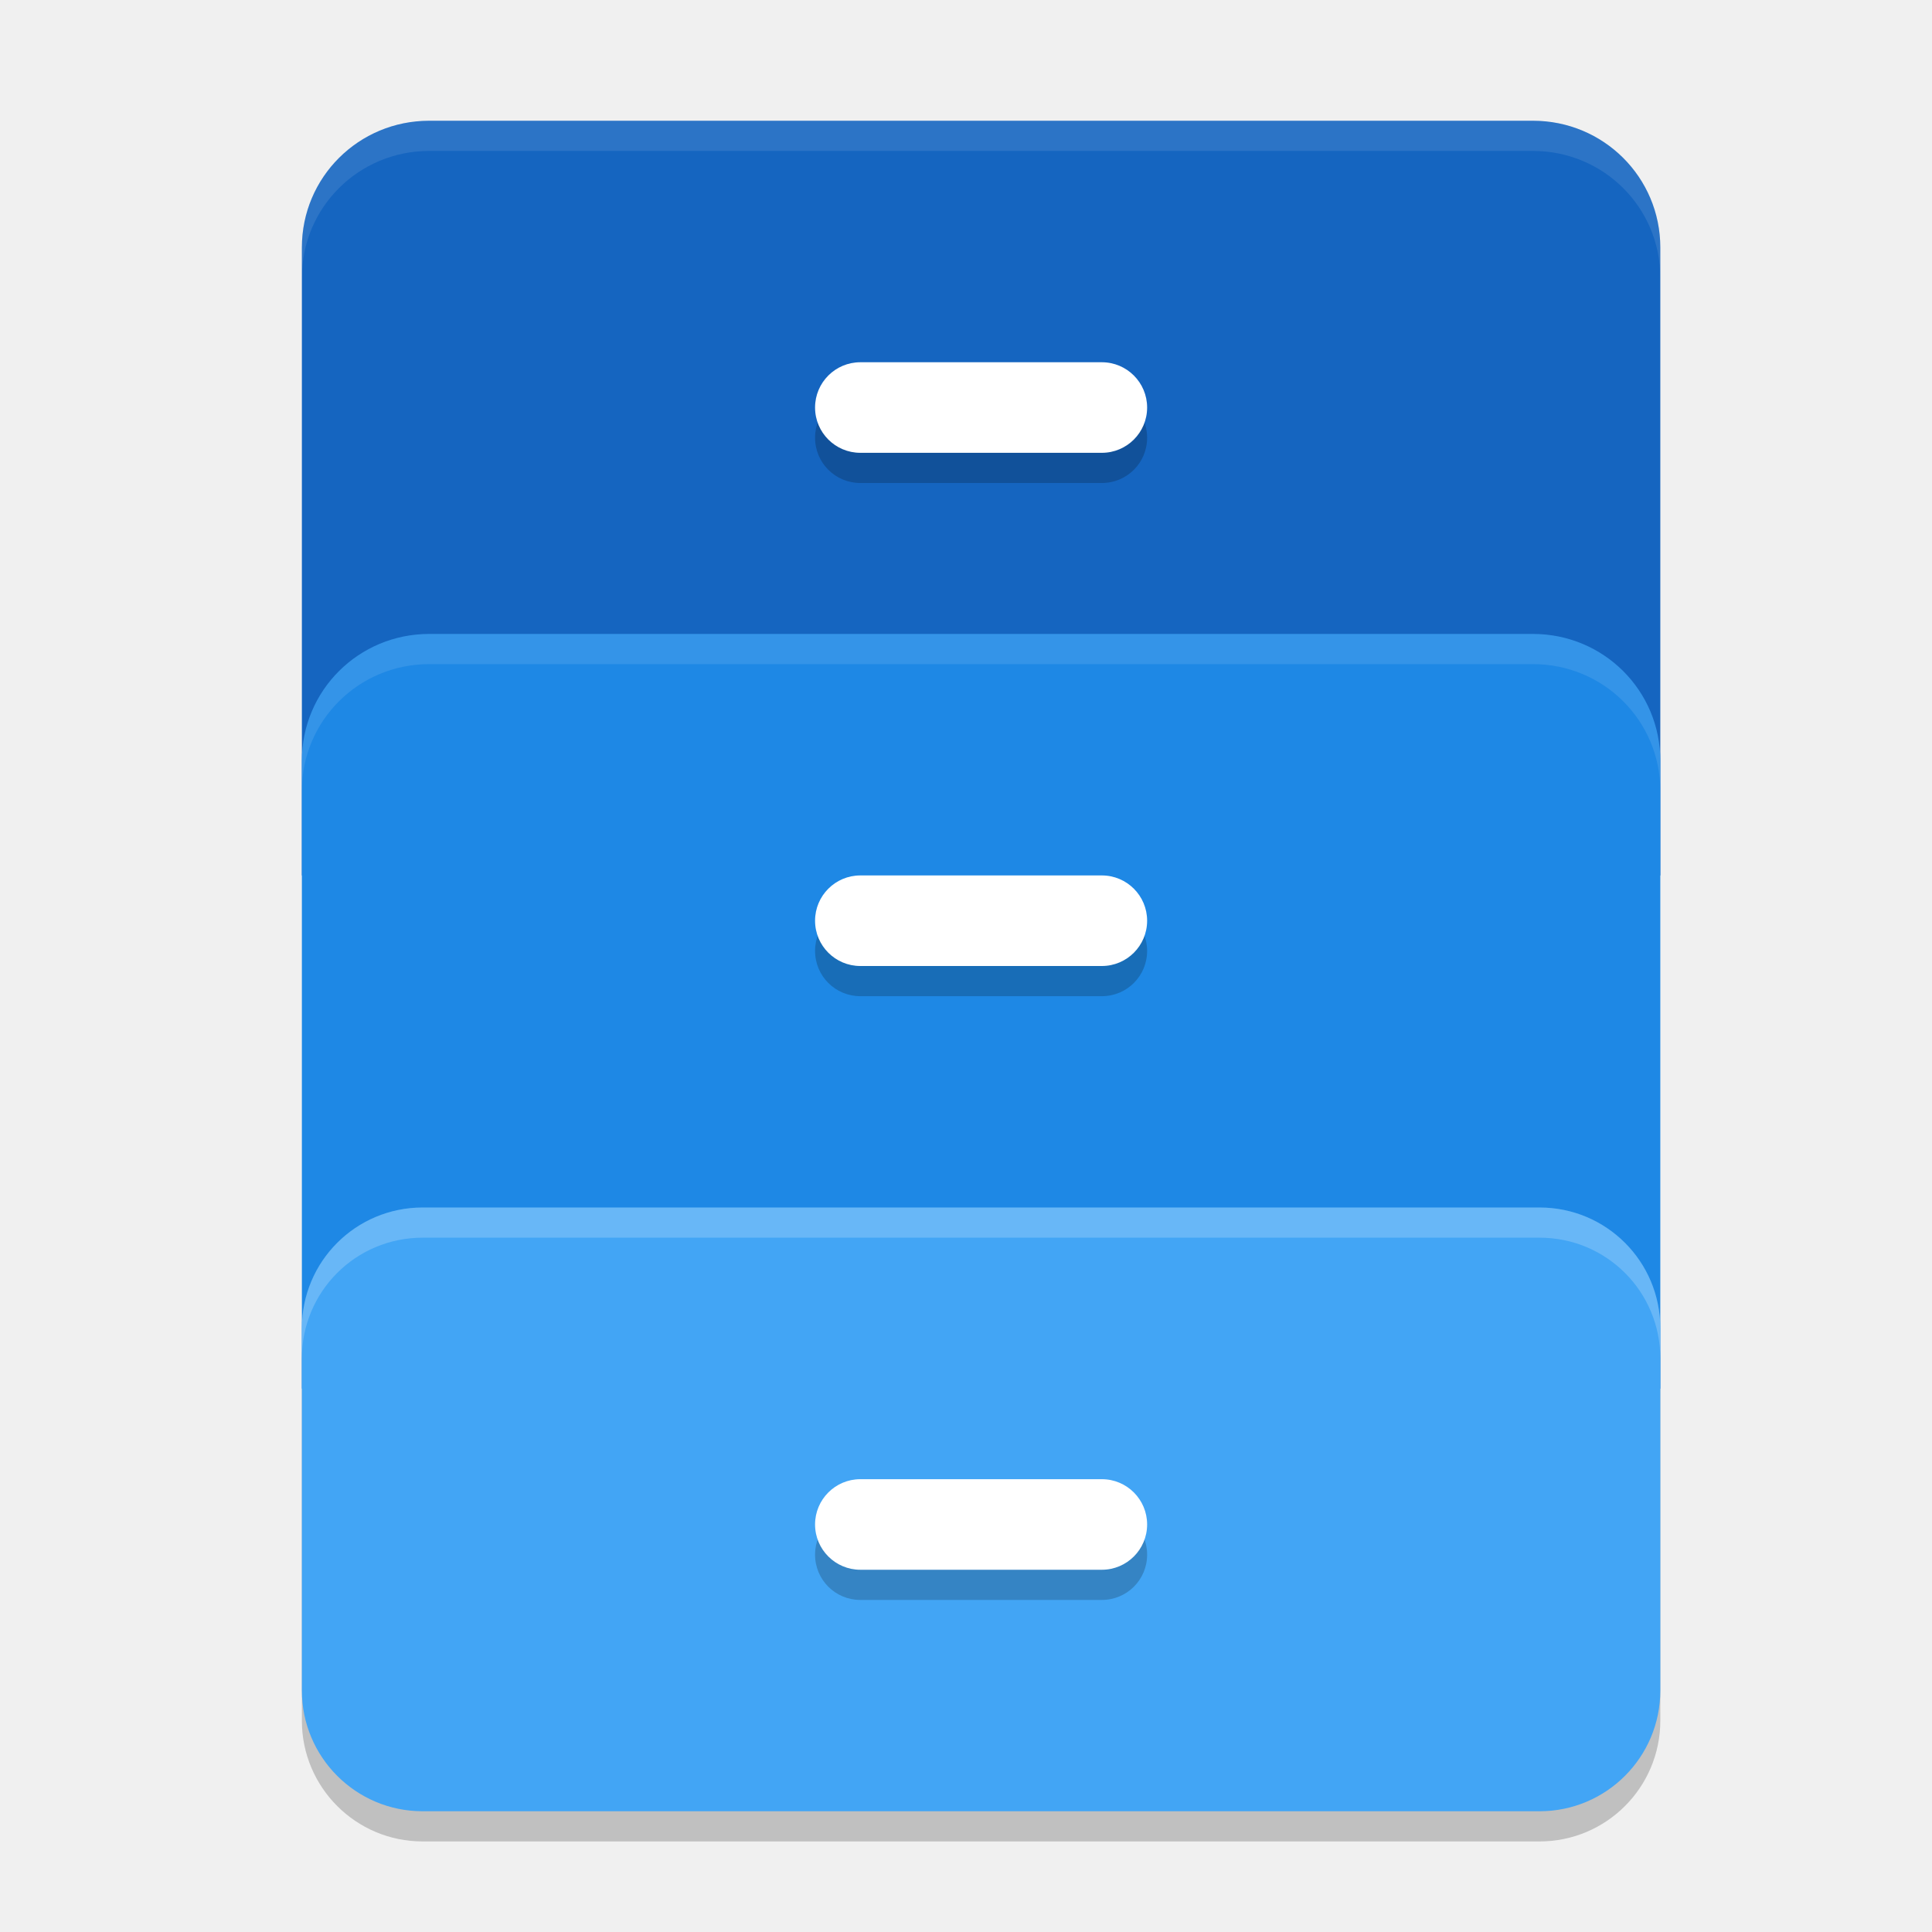
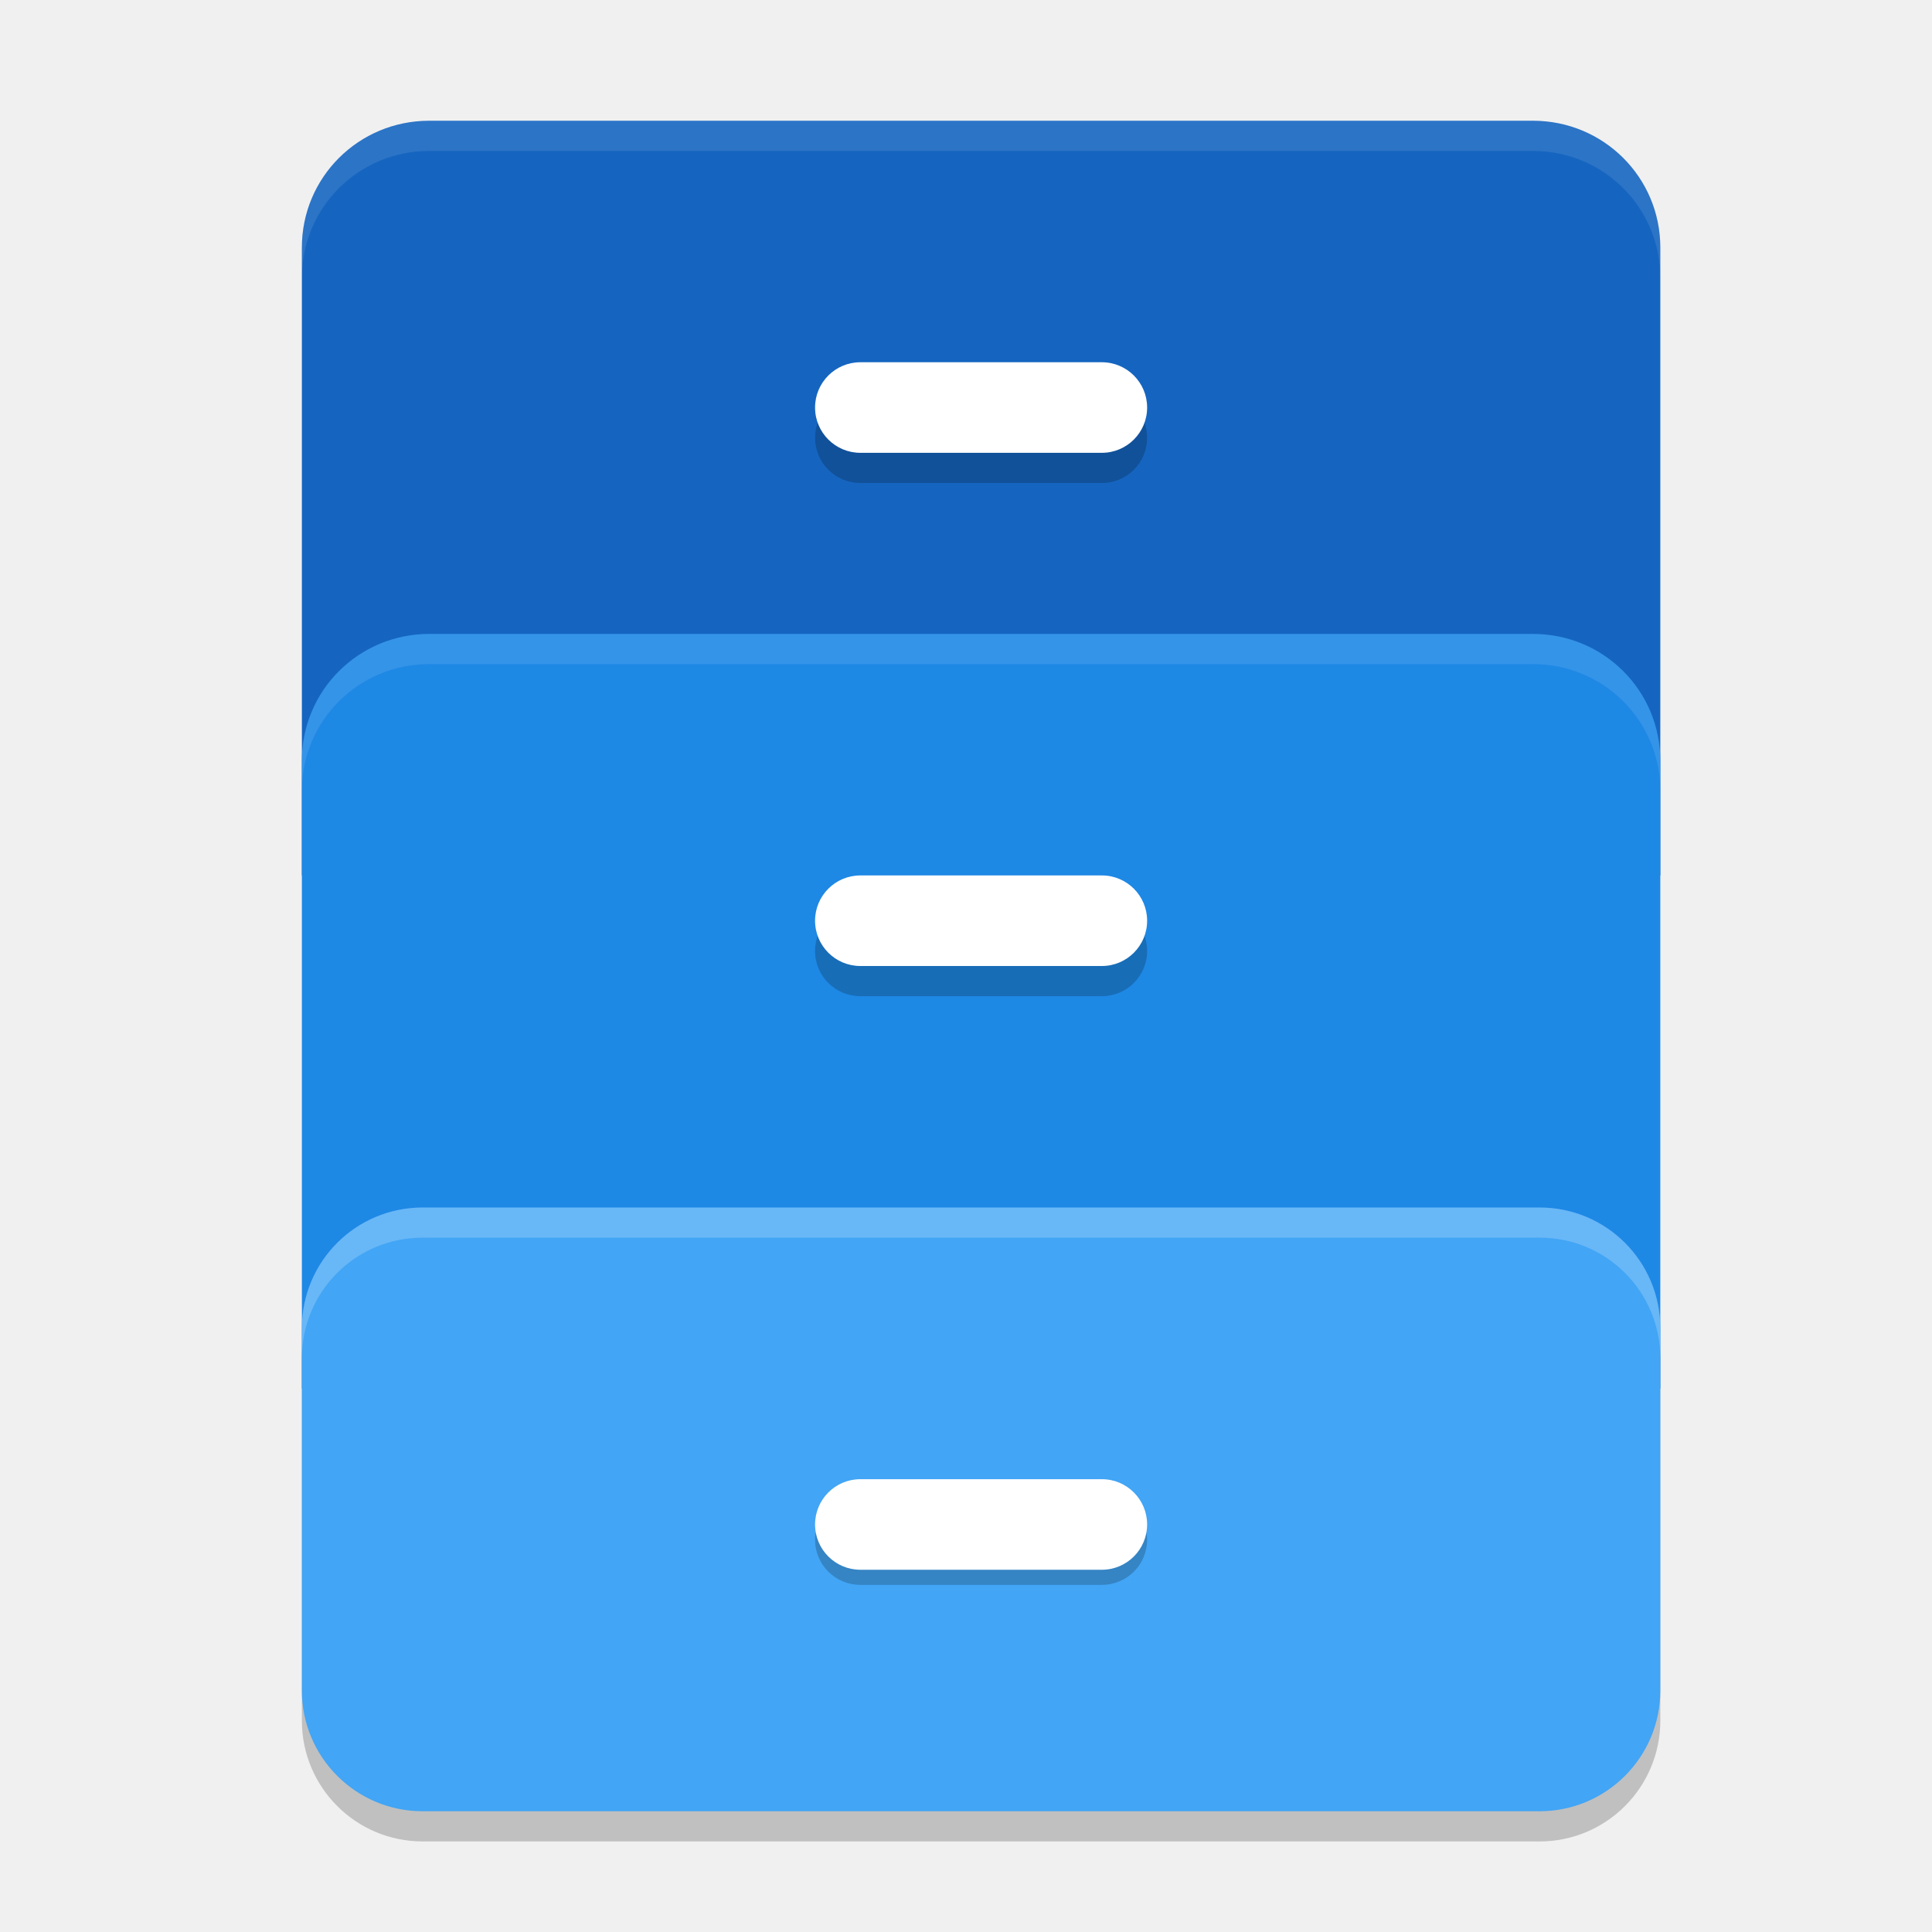
<svg xmlns="http://www.w3.org/2000/svg" width="64" height="64" version="1.1" id="svg7">
  <defs id="defs7" />
-   <rect style="opacity:0.2" width="45" height="20" x="10" y="41" rx="4" ry="4" id="rect1" />
-   <path style="fill:#1565c0" d="M 14.219,4 C 11.882,4 10,5.873 10,8.2 V 13.8 18 29 H 55 V 18 13.8 8.2 C 55,5.873 53.118,4 50.781,4 Z" id="path1" />
-   <path style="fill:#1e88e5" d="M 14.219,21 C 11.882,21 10,22.873 10,25.2 V 30.6 34.8 46 H 55 V 34.8 30.6 25.2 C 55,22.873 53.118,21 50.781,21 Z" id="path2" />
-   <rect style="fill:#42a5f5" width="45" height="20" x="10" y="40" rx="4" ry="4" id="rect2" />
-   <path style="opacity:0.2" d="m 28.5,13 c -0.831,0 -1.5,0.669 -1.5,1.5 0,0.831 0.669,1.5 1.5,1.5 h 8 C 37.331,16 38,15.331 38,14.5 38,13.669 37.331,13 36.5,13 Z m 0,17 c -0.831,0 -1.5,0.669 -1.5,1.5 0,0.831 0.669,1.5 1.5,1.5 h 8 C 37.331,33 38,32.331 38,31.5 38,30.669 37.331,30 36.5,30 Z m 0,20 c -0.831,0 -1.5,0.669 -1.5,1.5 0,0.831 0.669,1.5 1.5,1.5 h 8 C 37.331,53 38,52.331 38,51.5 38,50.669 37.331,50 36.5,50 Z" id="path3" />
-   <rect style="fill:#ffffff" width="11" height="3" x="27" y="12" rx="1.5" ry="1.5" id="rect3" />
-   <rect style="fill:#ffffff" width="11" height="3" x="27" y="29" rx="1.5" ry="1.5" id="rect4" />
-   <rect style="fill:#ffffff" width="11" height="3" x="27" y="49" rx="1.5" ry="1.5" id="rect5" />
-   <path style="opacity:0.1;fill:#ffffff" d="M 14.219 4 C 11.882 4 10 5.872 10 8.199 L 10 9.199 C 10 6.872 11.882 5 14.219 5 L 50.781 5 C 53.118 5 55 6.872 55 9.199 L 55 8.199 C 55 5.872 53.118 4 50.781 4 L 14.219 4 z" id="path5" />
-   <path style="opacity:0.1;fill:#ffffff" d="M 14.219 21 C 11.882 21 10 22.872 10 25.199 L 10 26.199 C 10 23.872 11.882 22 14.219 22 L 50.781 22 C 53.118 22 55 23.872 55 26.199 L 55 25.199 C 55 22.872 53.118 21 50.781 21 L 14.219 21 z" id="path6" />
-   <path style="opacity:0.2;fill:#ffffff" d="M 14 40 C 11.784 40 10 41.784 10 44 L 10 45 C 10 42.784 11.784 41 14 41 L 51 41 C 53.216 41 55 42.784 55 45 L 55 44 C 55 41.784 53.216 40 51 40 L 14 40 z" id="path7" />
+   <g id="g5">
+     <path style="display:inline;fill:#1565c0" d="M 14.219,4 C 11.882,4 10,5.873 10,8.2 V 13.8 18 29 H 55 V 18 13.8 8.2 C 55,5.873 53.118,4 50.781,4 Z" id="path1" />
+     <path style="opacity:0.1;fill:#ffffff" d="M 14.219 4 C 11.882 4 10 5.872 10 8.199 L 10 9.199 C 10 6.872 11.882 5 14.219 5 L 50.781 5 C 53.118 5 55 6.872 55 9.199 L 55 8.199 C 55 5.872 53.118 4 50.781 4 L 14.219 4 z" id="path5" />
+     <g id="g4">
+       <path style="display:inline;opacity:0.2" d="m 28.5,13 c -0.831,0 -1.5,0.669 -1.5,1.5 0,0.831 0.669,1.5 1.5,1.5 h 8 C 37.331,16 38,15.331 38,14.5 38,13.669 37.331,13 36.5,13 Z" id="path3" />
+       <rect style="display:inline;fill:#ffffff" width="11" height="3" x="27" y="12" rx="1.5" ry="1.5" id="rect3" />
+     </g>
+   </g>
+   <g id="g3">
+     <path style="fill:#1e88e5" d="M 14.219,21 C 11.882,21 10,22.873 10,25.2 V 30.6 34.8 46 H 55 V 34.8 30.6 25.2 C 55,22.873 53.118,21 50.781,21 Z" id="path2" />
+     <path style="display:inline;opacity:0.1;fill:#ffffff" d="M 14.219,21 C 11.882,21 10,22.872 10,25.199 v 1 C 10,23.872 11.882,22 14.219,22 h 36.562 C 53.118,22 55,23.872 55,26.199 v -1 C 55,22.872 53.118,21 50.781,21 Z" id="path6" />
+     <g id="g4-9" transform="translate(0,17)">
+       <path style="display:inline;opacity:0.2" d="m 28.5,13 c -0.831,0 -1.5,0.669 -1.5,1.5 0,0.831 0.669,1.5 1.5,1.5 h 8 C 37.331,16 38,15.331 38,14.5 38,13.669 37.331,13 36.5,13 Z" id="path3-1" />
+       <rect style="display:inline;fill:#ffffff" width="11" height="3" x="27" y="12" rx="1.5" ry="1.5" id="rect3-2" />
+     </g>
+   </g>
+   <g id="g1" style="display:inline">
+     <rect style="display:inline;opacity:0.2" width="45" height="20" x="10" y="41" rx="4" ry="4" id="rect1" />
+     <rect style="display:inline;fill:#42a5f5" width="45" height="20" x="10" y="40" rx="4" ry="4" id="rect2" />
+     <g id="g2">
+       <path d="m 28.5,49.5 c -0.831,0 -1.5,0.669 -1.5,1.5 0,0.831 0.669,1.5 1.5,1.5 h 8 c 0.831,0 1.5,-0.669 1.5,-1.5 0,-0.831 -0.669,-1.5 -1.5,-1.5 z" style="display:inline;opacity:0.2" id="path1-5" />
+       <rect style="display:inline;fill:#ffffff" width="11" height="3" x="27" y="49" rx="1.5" ry="1.5" id="rect5" />
+     </g>
+     <path style="display:inline;opacity:0.2;fill:#ffffff" d="m 14,40 c -2.216,0 -4,1.784 -4,4 v 1 c 0,-2.216 1.784,-4 4,-4 h 37 c 2.216,0 4,1.784 4,4 v -1 c 0,-2.216 -1.784,-4 -4,-4 z" id="path7" />
+   </g>
</svg>
